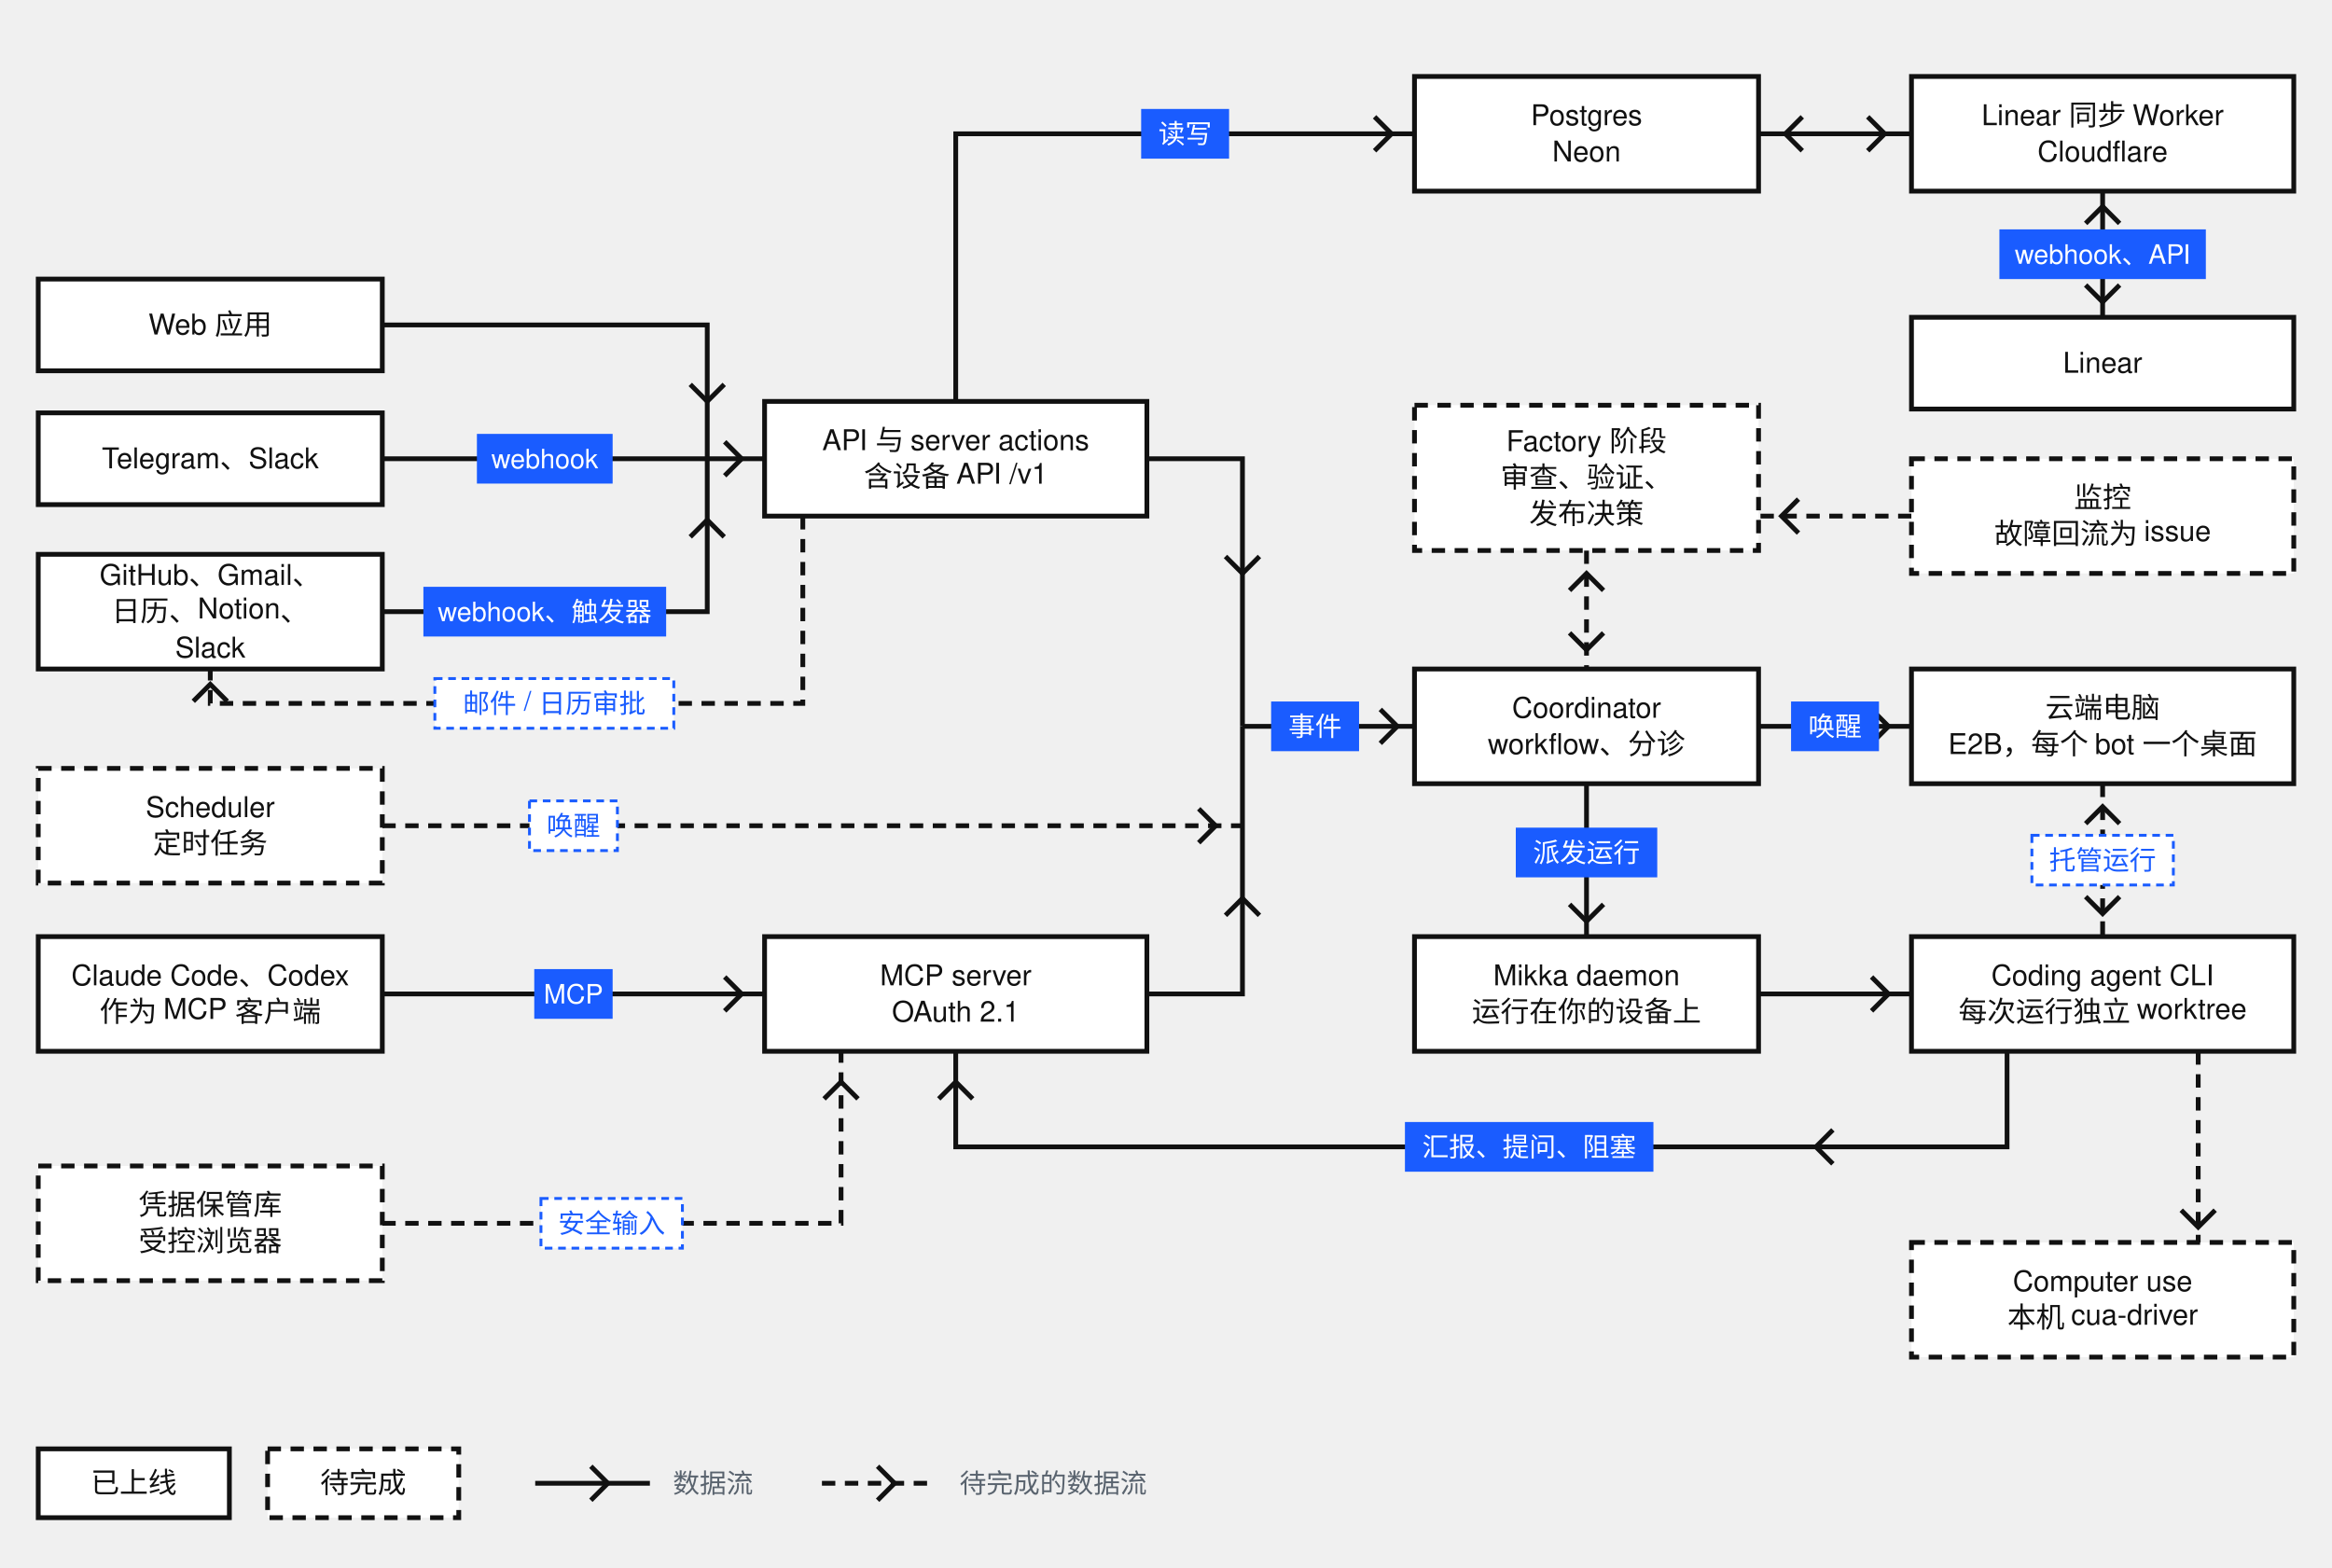
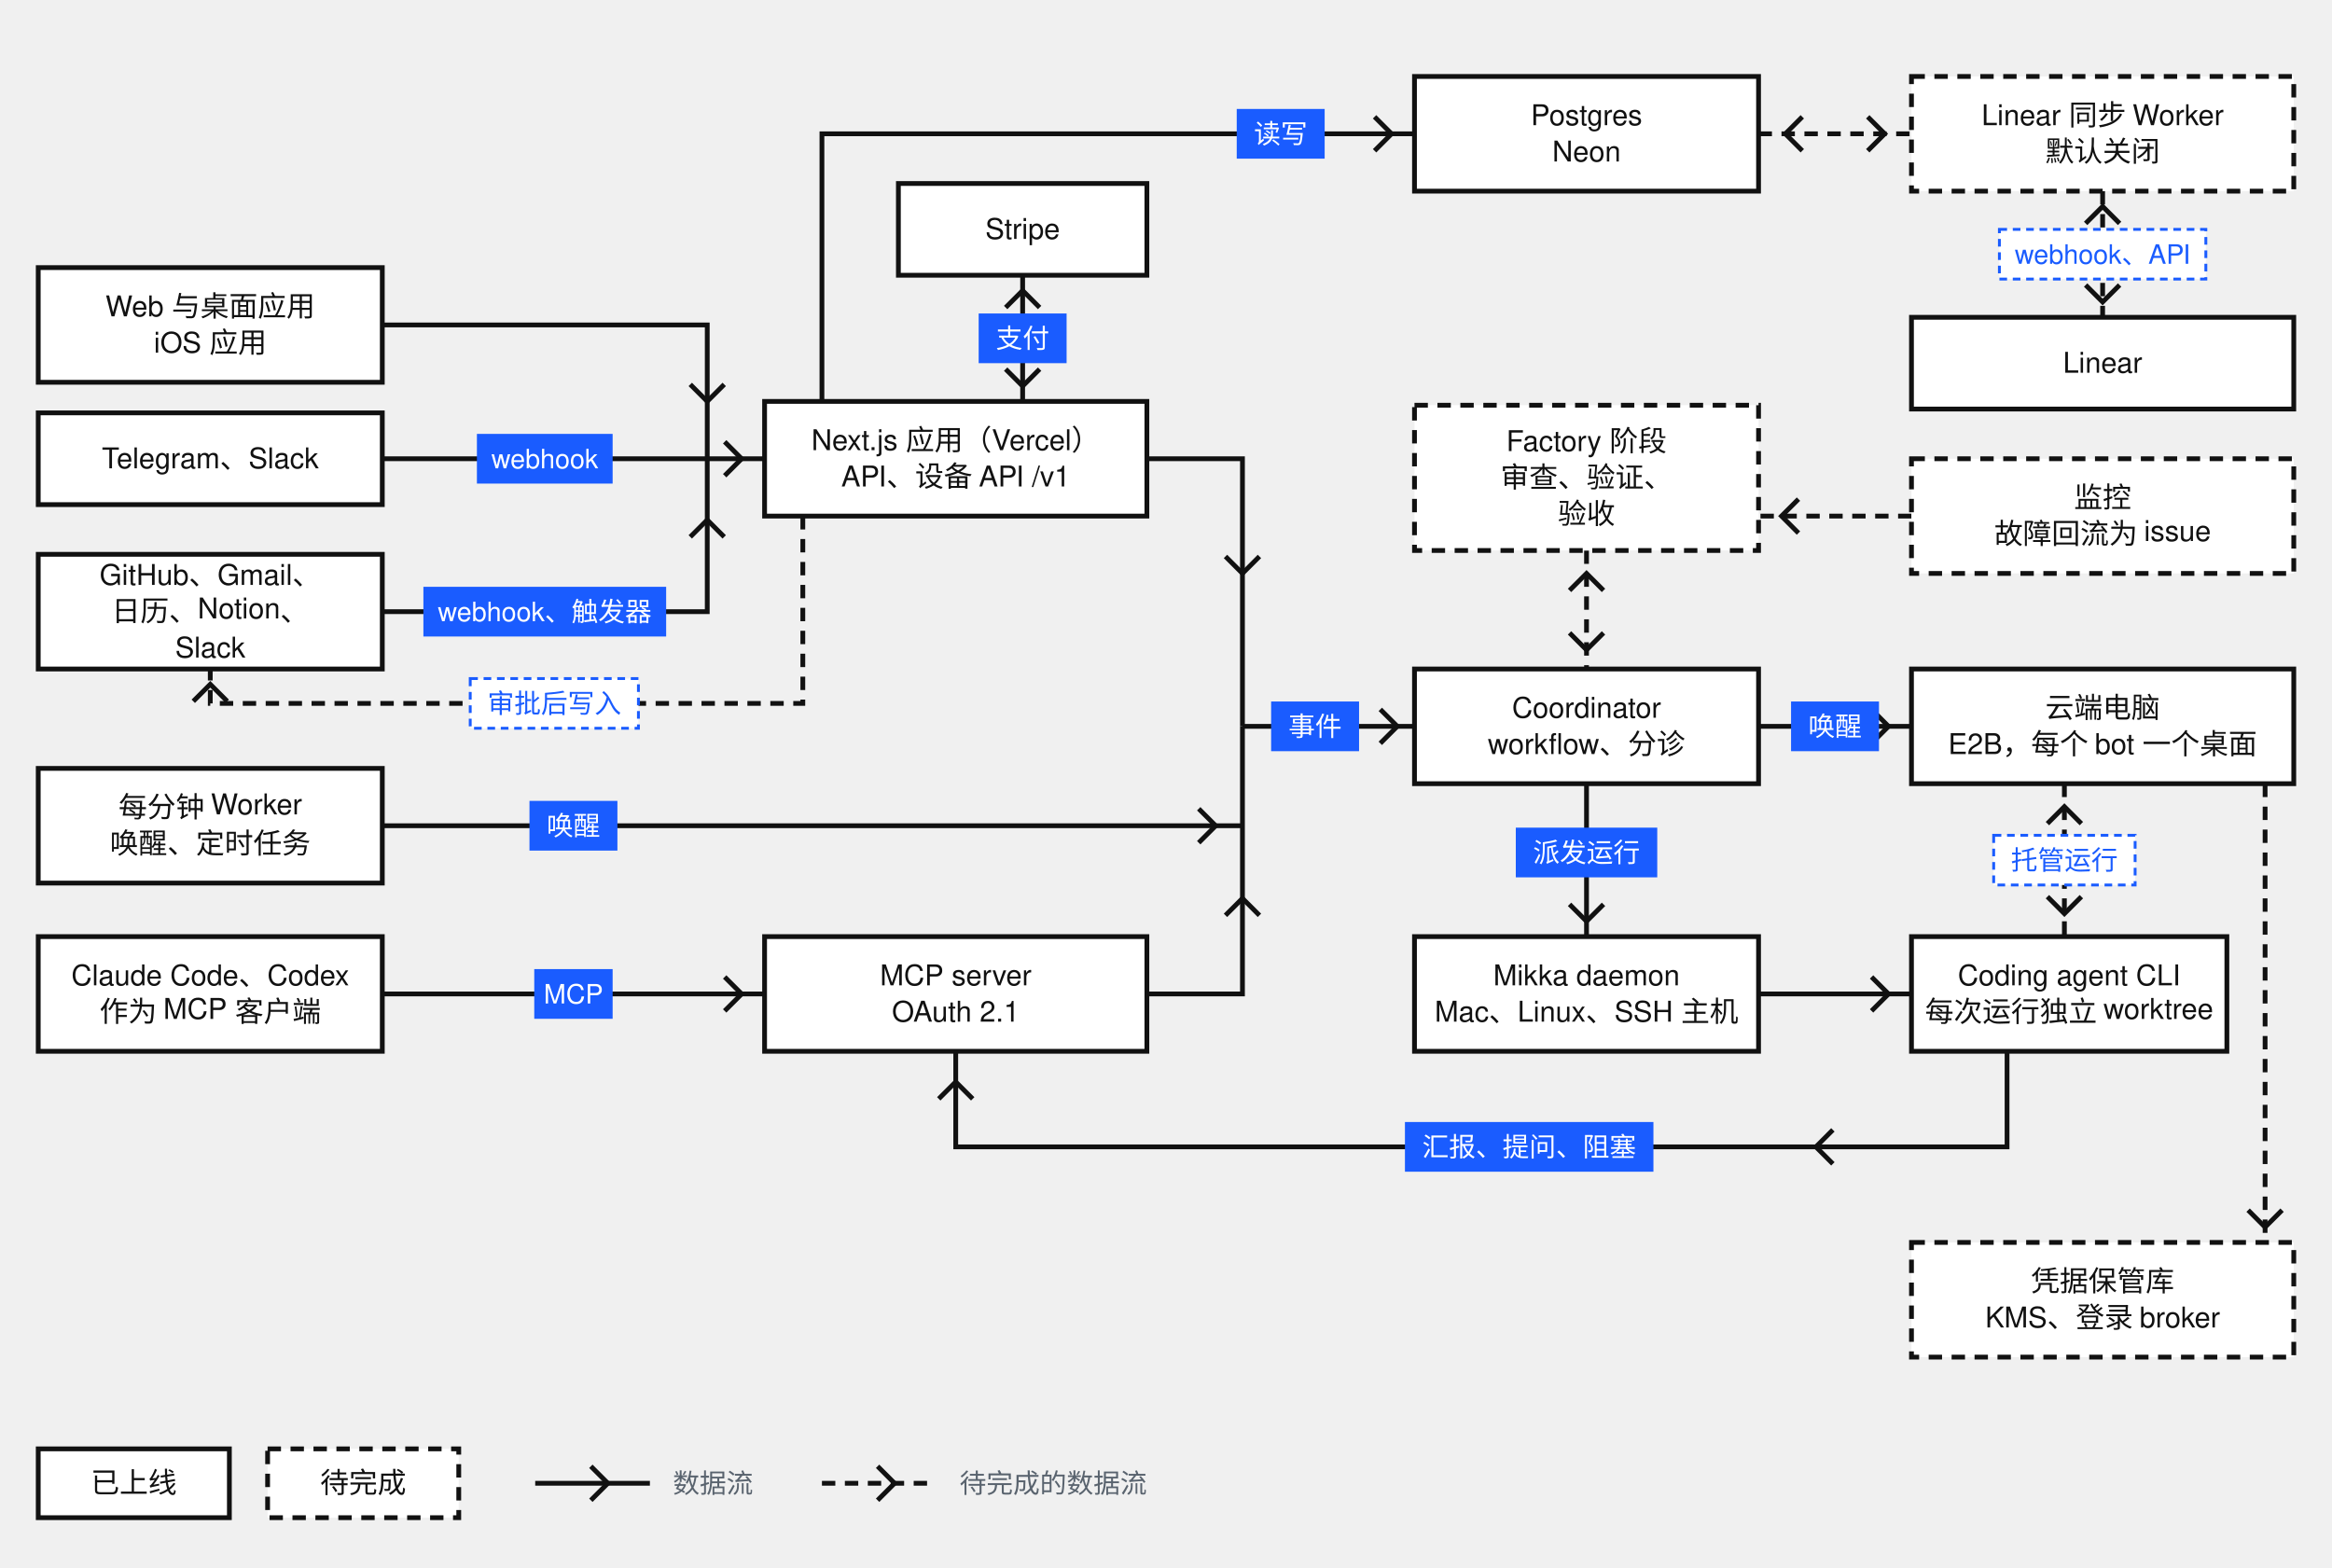
<svg xmlns="http://www.w3.org/2000/svg" width="1220" height="820" viewBox="0 0 1220 820" font-family="-apple-system, BlinkMacSystemFont, &quot;Segoe UI&quot;, Helvetica, Arial, &quot;PingFang SC&quot;, &quot;Noto Sans CJK SC&quot;, &quot;Microsoft YaHei&quot;, sans-serif" role="img" aria-label="Mikka 架构">
  <path d="M200 170 L370 170 L370 240" fill="none" stroke="#111111" stroke-width="2.5" />
  <path d="M362 202 L370 210 L378 202" fill="none" stroke="#111111" stroke-width="2.5" stroke-linecap="square" stroke-linejoin="miter" />
  <path d="M200 320 L370 320 L370 240" fill="none" stroke="#111111" stroke-width="2.5" />
  <path d="M362 280 L370 272 L378 280" fill="none" stroke="#111111" stroke-width="2.5" stroke-linecap="square" stroke-linejoin="miter" />
  <path d="M200 240 L400 240" fill="none" stroke="#111111" stroke-width="2.5" />
  <path d="M380 232 L388 240 L380 248" fill="none" stroke="#111111" stroke-width="2.5" stroke-linecap="square" stroke-linejoin="miter" />
  <rect x="249.5" y="227" width="71" height="26" fill="#1a5cff" />
  <text x="285" y="245" text-anchor="middle" font-size="14" fill="#ffffff">webhook</text>
  <rect x="221.5" y="307" width="127" height="26" fill="#1a5cff" />
  <text x="285" y="325" text-anchor="middle" font-size="14" fill="#ffffff">webhook、触发器</text>
  <path d="M420 270 L420 368 L110 368 L110 350" fill="none" stroke="#111111" stroke-width="2.5" stroke-dasharray="7 5" />
  <path d="M102 366 L110 358 L118 366" fill="none" stroke="#111111" stroke-width="2.5" stroke-linecap="square" stroke-linejoin="miter" />
-   <rect x="227.5" y="355" width="125" height="26" fill="#ffffff" stroke="#1a5cff" stroke-width="1.5" stroke-dasharray="4 3" />
-   <text x="290" y="373" text-anchor="middle" font-size="14" fill="#1a5cff">邮件 / 日历审批</text>
+   <rect x="246" y="355" width="88" height="26" fill="#ffffff" stroke="#1a5cff" stroke-width="1.5" stroke-dasharray="4 3" />
+   <text x="290" y="373" text-anchor="middle" font-size="14" fill="#1a5cff">审批后写入</text>
+   <path d="M535 144 L535 210" fill="none" stroke="#111111" stroke-width="2.5" />
+   <path d="M527 194 L535 202 L543 194" fill="none" stroke="#111111" stroke-width="2.5" stroke-linecap="square" stroke-linejoin="miter" />
+   <path d="M527 160 L535 152 L543 160" fill="none" stroke="#111111" stroke-width="2.5" stroke-linecap="square" stroke-linejoin="miter" />
+   <rect x="512" y="164" width="46" height="26" fill="#1a5cff" />
+   <text x="535" y="182" text-anchor="middle" font-size="14" fill="#ffffff">支付</text>
  <path d="M200 520 L400 520" fill="none" stroke="#111111" stroke-width="2.5" />
  <path d="M380 512 L388 520 L380 528" fill="none" stroke="#111111" stroke-width="2.5" stroke-linecap="square" stroke-linejoin="miter" />
  <rect x="279.5" y="507" width="41" height="26" fill="#1a5cff" />
  <text x="300" y="525" text-anchor="middle" font-size="14" fill="#ffffff">MCP</text>
-   <path d="M200 640 L440 640 L440 550" fill="none" stroke="#111111" stroke-width="2.5" stroke-dasharray="7 5" />
-   <path d="M432 574 L440 566 L448 574" fill="none" stroke="#111111" stroke-width="2.5" stroke-linecap="square" stroke-linejoin="miter" />
-   <rect x="283" y="627" width="74" height="26" fill="#ffffff" stroke="#1a5cff" stroke-width="1.5" stroke-dasharray="4 3" />
-   <text x="320" y="645" text-anchor="middle" font-size="14" fill="#1a5cff">安全输入</text>
-   <path d="M500 210 L500 70 L740 70" fill="none" stroke="#111111" stroke-width="2.5" />
+   <path d="M430 210 L430 70 L740 70" fill="none" stroke="#111111" stroke-width="2.5" />
  <path d="M720 62 L728 70 L720 78" fill="none" stroke="#111111" stroke-width="2.5" stroke-linecap="square" stroke-linejoin="miter" />
-   <rect x="597" y="57" width="46" height="26" fill="#1a5cff" />
-   <text x="620" y="75" text-anchor="middle" font-size="14" fill="#ffffff">读写</text>
-   <path d="M920 70 L1000 70" fill="none" stroke="#111111" stroke-width="2.5" />
+   <rect x="647" y="57" width="46" height="26" fill="#1a5cff" />
+   <text x="670" y="75" text-anchor="middle" font-size="14" fill="#ffffff">读写</text>
+   <path d="M920 70 L1000 70" fill="none" stroke="#111111" stroke-width="2.5" stroke-dasharray="7 5" />
  <path d="M942 62 L934 70 L942 78" fill="none" stroke="#111111" stroke-width="2.5" stroke-linecap="square" stroke-linejoin="miter" />
  <path d="M978 62 L986 70 L978 78" fill="none" stroke="#111111" stroke-width="2.5" stroke-linecap="square" stroke-linejoin="miter" />
-   <path d="M1100 100 L1100 166" fill="none" stroke="#111111" stroke-width="2.5" />
+   <path d="M1100 100 L1100 166" fill="none" stroke="#111111" stroke-width="2.5" stroke-dasharray="7 5" />
  <path d="M1092 150 L1100 158 L1108 150" fill="none" stroke="#111111" stroke-width="2.5" stroke-linecap="square" stroke-linejoin="miter" />
  <path d="M1092 116 L1100 108 L1108 116" fill="none" stroke="#111111" stroke-width="2.5" stroke-linecap="square" stroke-linejoin="miter" />
-   <rect x="1046" y="120" width="108" height="26" fill="#1a5cff" />
-   <text x="1100" y="138" text-anchor="middle" font-size="14" fill="#ffffff">webhook、API</text>
+   <rect x="1046" y="120" width="108" height="26" fill="#ffffff" stroke="#1a5cff" stroke-width="1.5" stroke-dasharray="4 3" />
+   <text x="1100" y="138" text-anchor="middle" font-size="14" fill="#1a5cff">webhook、API</text>
  <path d="M600 240 L650 240 L650 380" fill="none" stroke="#111111" stroke-width="2.5" />
  <path d="M642 292 L650 300 L658 292" fill="none" stroke="#111111" stroke-width="2.5" stroke-linecap="square" stroke-linejoin="miter" />
  <path d="M600 520 L650 520 L650 380" fill="none" stroke="#111111" stroke-width="2.5" />
  <path d="M642 478 L650 470 L658 478" fill="none" stroke="#111111" stroke-width="2.5" stroke-linecap="square" stroke-linejoin="miter" />
  <path d="M650 380 L740 380" fill="none" stroke="#111111" stroke-width="2.5" />
  <path d="M723 372 L731 380 L723 388" fill="none" stroke="#111111" stroke-width="2.5" stroke-linecap="square" stroke-linejoin="miter" />
  <rect x="665" y="367" width="46" height="26" fill="#1a5cff" />
  <text x="688" y="385" text-anchor="middle" font-size="14" fill="#ffffff">事件</text>
-   <path d="M200 432 L650 432" fill="none" stroke="#111111" stroke-width="2.5" stroke-dasharray="7 5" />
+   <path d="M200 432 L650 432" fill="none" stroke="#111111" stroke-width="2.5" />
  <path d="M628 424 L636 432 L628 440" fill="none" stroke="#111111" stroke-width="2.5" stroke-linecap="square" stroke-linejoin="miter" />
-   <rect x="277" y="419" width="46" height="26" fill="#ffffff" stroke="#1a5cff" stroke-width="1.5" stroke-dasharray="4 3" />
-   <text x="300" y="437" text-anchor="middle" font-size="14" fill="#1a5cff">唤醒</text>
+   <rect x="277" y="419" width="46" height="26" fill="#1a5cff" />
+   <text x="300" y="437" text-anchor="middle" font-size="14" fill="#ffffff">唤醒</text>
  <path d="M830 288 L830 350" fill="none" stroke="#111111" stroke-width="2.5" stroke-dasharray="7 5" />
  <path d="M822 308 L830 300 L838 308" fill="none" stroke="#111111" stroke-width="2.5" stroke-linecap="square" stroke-linejoin="miter" />
  <path d="M822 332 L830 340 L838 332" fill="none" stroke="#111111" stroke-width="2.5" stroke-linecap="square" stroke-linejoin="miter" />
  <path d="M1000 270 L920 270" fill="none" stroke="#111111" stroke-width="2.5" stroke-dasharray="7 5" />
  <path d="M940 262 L932 270 L940 278" fill="none" stroke="#111111" stroke-width="2.5" stroke-linecap="square" stroke-linejoin="miter" />
  <path d="M920 380 L1000 380" fill="none" stroke="#111111" stroke-width="2.5" />
  <path d="M980 372 L988 380 L980 388" fill="none" stroke="#111111" stroke-width="2.5" stroke-linecap="square" stroke-linejoin="miter" />
  <rect x="937" y="367" width="46" height="26" fill="#1a5cff" />
  <text x="960" y="385" text-anchor="middle" font-size="14" fill="#ffffff">唤醒</text>
  <path d="M830 410 L830 490" fill="none" stroke="#111111" stroke-width="2.5" />
  <path d="M822 474 L830 482 L838 474" fill="none" stroke="#111111" stroke-width="2.5" stroke-linecap="square" stroke-linejoin="miter" />
  <rect x="793" y="433" width="74" height="26" fill="#1a5cff" />
  <text x="830" y="451" text-anchor="middle" font-size="14" fill="#ffffff">派发运行</text>
  <path d="M920 520 L1000 520" fill="none" stroke="#111111" stroke-width="2.5" />
  <path d="M980 512 L988 520 L980 528" fill="none" stroke="#111111" stroke-width="2.5" stroke-linecap="square" stroke-linejoin="miter" />
-   <path d="M1100 410 L1100 490" fill="none" stroke="#111111" stroke-width="2.5" stroke-dasharray="7 5" />
-   <path d="M1092 430 L1100 422 L1108 430" fill="none" stroke="#111111" stroke-width="2.5" stroke-linecap="square" stroke-linejoin="miter" />
-   <path d="M1092 470 L1100 478 L1108 470" fill="none" stroke="#111111" stroke-width="2.5" stroke-linecap="square" stroke-linejoin="miter" />
-   <rect x="1063" y="437" width="74" height="26" fill="#ffffff" stroke="#1a5cff" stroke-width="1.5" stroke-dasharray="4 3" />
-   <text x="1100" y="455" text-anchor="middle" font-size="14" fill="#1a5cff">托管运行</text>
-   <path d="M1150 550 L1150 650" fill="none" stroke="#111111" stroke-width="2.5" stroke-dasharray="7 5" />
-   <path d="M1142 634 L1150 642 L1158 634" fill="none" stroke="#111111" stroke-width="2.5" stroke-linecap="square" stroke-linejoin="miter" />
+   <path d="M1080 410 L1080 490" fill="none" stroke="#111111" stroke-width="2.5" stroke-dasharray="7 5" />
+   <path d="M1072 430 L1080 422 L1088 430" fill="none" stroke="#111111" stroke-width="2.5" stroke-linecap="square" stroke-linejoin="miter" />
+   <path d="M1072 470 L1080 478 L1088 470" fill="none" stroke="#111111" stroke-width="2.5" stroke-linecap="square" stroke-linejoin="miter" />
+   <rect x="1043" y="437" width="74" height="26" fill="#ffffff" stroke="#1a5cff" stroke-width="1.5" stroke-dasharray="4 3" />
+   <text x="1080" y="455" text-anchor="middle" font-size="14" fill="#1a5cff">托管运行</text>
+   <path d="M1185 410 L1185 650" fill="none" stroke="#111111" stroke-width="2.5" stroke-dasharray="7 5" />
+   <path d="M1177 634 L1185 642 L1193 634" fill="none" stroke="#111111" stroke-width="2.5" stroke-linecap="square" stroke-linejoin="miter" />
  <path d="M1050 550 L1050 600 L500 600 L500 550" fill="none" stroke="#111111" stroke-width="2.5" />
  <path d="M958 592 L950 600 L958 608" fill="none" stroke="#111111" stroke-width="2.5" stroke-linecap="square" stroke-linejoin="miter" />
  <path d="M492 574 L500 566 L508 574" fill="none" stroke="#111111" stroke-width="2.5" stroke-linecap="square" stroke-linejoin="miter" />
  <rect x="735" y="587" width="130" height="26" fill="#1a5cff" />
  <text x="800" y="605" text-anchor="middle" font-size="14" fill="#ffffff">汇报、提问、阻塞</text>
-   <rect x="20" y="146" width="180" height="48" fill="#ffffff" stroke="#111111" stroke-width="2.5" />
-   <text x="110" y="175" text-anchor="middle" font-size="15" fill="#111111">Web 应用</text>
+   <rect x="20" y="140" width="180" height="60" fill="#ffffff" stroke="#111111" stroke-width="2.5" />
+   <text x="110" y="165.5" text-anchor="middle" font-size="15" fill="#111111">Web 与桌面应用</text>
+   <text x="110" y="184.5" text-anchor="middle" font-size="15" fill="#111111">iOS 应用</text>
  <rect x="20" y="216" width="180" height="48" fill="#ffffff" stroke="#111111" stroke-width="2.5" />
  <text x="110" y="245" text-anchor="middle" font-size="15" fill="#111111">Telegram、Slack</text>
  <rect x="20" y="290" width="180" height="60" fill="#ffffff" stroke="#111111" stroke-width="2.5" />
  <text x="110" y="306" text-anchor="middle" font-size="15" fill="#111111">GitHub、Gmail、</text>
  <text x="110" y="325" text-anchor="middle" font-size="15" fill="#111111">日历、Notion、</text>
  <text x="110" y="344" text-anchor="middle" font-size="15" fill="#111111">Slack</text>
-   <rect x="20" y="402" width="180" height="60" fill="#ffffff" stroke="#111111" stroke-width="2.5" stroke-dasharray="7 5" />
-   <text x="110" y="427.5" text-anchor="middle" font-size="15" fill="#111111">Scheduler</text>
-   <text x="110" y="446.5" text-anchor="middle" font-size="15" fill="#111111">定时任务</text>
+   <rect x="20" y="402" width="180" height="60" fill="#ffffff" stroke="#111111" stroke-width="2.5" />
+   <text x="110" y="427.5" text-anchor="middle" font-size="15" fill="#111111">每分钟 Worker</text>
+   <text x="110" y="446.5" text-anchor="middle" font-size="15" fill="#111111">唤醒、定时任务</text>
  <rect x="20" y="490" width="180" height="60" fill="#ffffff" stroke="#111111" stroke-width="2.5" />
  <text x="110" y="515.5" text-anchor="middle" font-size="15" fill="#111111">Claude Code、Codex</text>
  <text x="110" y="534.5" text-anchor="middle" font-size="15" fill="#111111">作为 MCP 客户端</text>
-   <rect x="20" y="610" width="180" height="60" fill="#ffffff" stroke="#111111" stroke-width="2.5" stroke-dasharray="7 5" />
-   <text x="110" y="635.5" text-anchor="middle" font-size="15" fill="#111111">凭据保管库</text>
-   <text x="110" y="654.5" text-anchor="middle" font-size="15" fill="#111111">受控浏览器</text>
+   <rect x="470" y="96" width="130" height="48" fill="#ffffff" stroke="#111111" stroke-width="2.5" />
+   <text x="535" y="125" text-anchor="middle" font-size="15" fill="#111111">Stripe</text>
  <rect x="400" y="210" width="200" height="60" fill="#ffffff" stroke="#111111" stroke-width="2.5" />
-   <text x="500" y="235.5" text-anchor="middle" font-size="15" fill="#111111">API 与 server actions</text>
-   <text x="500" y="254.5" text-anchor="middle" font-size="15" fill="#111111">含设备 API /v1</text>
+   <text x="500" y="235.5" text-anchor="middle" font-size="15" fill="#111111">Next.js 应用（Vercel）</text>
+   <text x="500" y="254.5" text-anchor="middle" font-size="15" fill="#111111">API、设备 API /v1</text>
  <rect x="400" y="490" width="200" height="60" fill="#ffffff" stroke="#111111" stroke-width="2.5" />
  <text x="500" y="515.5" text-anchor="middle" font-size="15" fill="#111111">MCP server</text>
  <text x="500" y="534.5" text-anchor="middle" font-size="15" fill="#111111">OAuth 2.1</text>
  <rect x="740" y="40" width="180" height="60" fill="#ffffff" stroke="#111111" stroke-width="2.5" />
  <text x="830" y="65.5" text-anchor="middle" font-size="15" fill="#111111">Postgres</text>
  <text x="830" y="84.5" text-anchor="middle" font-size="15" fill="#111111">Neon</text>
  <rect x="740" y="212" width="180" height="76" fill="#ffffff" stroke="#111111" stroke-width="2.5" stroke-dasharray="7 5" />
  <text x="830" y="236" text-anchor="middle" font-size="15" fill="#111111">Factory 阶段</text>
  <text x="830" y="255" text-anchor="middle" font-size="15" fill="#111111">审查、验证、</text>
-   <text x="830" y="274" text-anchor="middle" font-size="15" fill="#111111">发布决策</text>
+   <text x="830" y="274" text-anchor="middle" font-size="15" fill="#111111">验收</text>
  <rect x="740" y="350" width="180" height="60" fill="#ffffff" stroke="#111111" stroke-width="2.5" />
  <text x="830" y="375.5" text-anchor="middle" font-size="15" fill="#111111">Coordinator</text>
  <text x="830" y="394.5" text-anchor="middle" font-size="15" fill="#111111">workflow、分诊</text>
  <rect x="740" y="490" width="180" height="60" fill="#ffffff" stroke="#111111" stroke-width="2.5" />
  <text x="830" y="515.5" text-anchor="middle" font-size="15" fill="#111111">Mikka daemon</text>
-   <text x="830" y="534.5" text-anchor="middle" font-size="15" fill="#111111">运行在你的设备上</text>
-   <rect x="1000" y="40" width="200" height="60" fill="#ffffff" stroke="#111111" stroke-width="2.5" />
+   <text x="830" y="534.5" text-anchor="middle" font-size="15" fill="#111111">Mac、Linux、SSH 主机</text>
+   <rect x="1000" y="40" width="200" height="60" fill="#ffffff" stroke="#111111" stroke-width="2.5" stroke-dasharray="7 5" />
  <text x="1100" y="65.5" text-anchor="middle" font-size="15" fill="#111111">Linear 同步 Worker</text>
-   <text x="1100" y="84.5" text-anchor="middle" font-size="15" fill="#111111">Cloudflare</text>
+   <text x="1100" y="84.5" text-anchor="middle" font-size="15" fill="#111111">默认关闭</text>
  <rect x="1000" y="166" width="200" height="48" fill="#ffffff" stroke="#111111" stroke-width="2.5" />
  <text x="1100" y="195" text-anchor="middle" font-size="15" fill="#111111">Linear</text>
  <rect x="1000" y="240" width="200" height="60" fill="#ffffff" stroke="#111111" stroke-width="2.5" stroke-dasharray="7 5" />
  <text x="1100" y="265.5" text-anchor="middle" font-size="15" fill="#111111">监控</text>
  <text x="1100" y="284.5" text-anchor="middle" font-size="15" fill="#111111">故障回流为 issue</text>
  <rect x="1000" y="350" width="200" height="60" fill="#ffffff" stroke="#111111" stroke-width="2.5" />
  <text x="1100" y="375.5" text-anchor="middle" font-size="15" fill="#111111">云端电脑</text>
  <text x="1100" y="394.5" text-anchor="middle" font-size="15" fill="#111111">E2B，每个 bot 一个桌面</text>
-   <rect x="1000" y="490" width="200" height="60" fill="#ffffff" stroke="#111111" stroke-width="2.5" />
-   <text x="1100" y="515.5" text-anchor="middle" font-size="15" fill="#111111">Coding agent CLI</text>
-   <text x="1100" y="534.5" text-anchor="middle" font-size="15" fill="#111111">每次运行独立 worktree</text>
+   <rect x="1000" y="490" width="165" height="60" fill="#ffffff" stroke="#111111" stroke-width="2.5" />
+   <text x="1082.5" y="515.5" text-anchor="middle" font-size="15" fill="#111111">Coding agent CLI</text>
+   <text x="1082.5" y="534.5" text-anchor="middle" font-size="15" fill="#111111">每次运行独立 worktree</text>
  <rect x="1000" y="650" width="200" height="60" fill="#ffffff" stroke="#111111" stroke-width="2.5" stroke-dasharray="7 5" />
-   <text x="1100" y="675.5" text-anchor="middle" font-size="15" fill="#111111">Computer use</text>
-   <text x="1100" y="694.5" text-anchor="middle" font-size="15" fill="#111111">本机 cua-driver</text>
+   <text x="1100" y="675.5" text-anchor="middle" font-size="15" fill="#111111">凭据保管库</text>
+   <text x="1100" y="694.5" text-anchor="middle" font-size="15" fill="#111111">KMS、登录 broker</text>
  <rect x="20" y="758" width="100" height="36" fill="#ffffff" stroke="#111111" stroke-width="2.5" />
  <text x="70" y="781" text-anchor="middle" font-size="15" fill="#111111">已上线</text>
  <rect x="140" y="758" width="100" height="36" fill="#ffffff" stroke="#111111" stroke-width="2.5" stroke-dasharray="7 5" />
  <text x="190" y="781" text-anchor="middle" font-size="15" fill="#111111">待完成</text>
  <path d="M280 776 L340 776" fill="none" stroke="#111111" stroke-width="2.5" />
  <path d="M310 768 L318 776 L310 784" fill="none" stroke="#111111" stroke-width="2.5" stroke-linecap="square" stroke-linejoin="miter" />
  <text x="352" y="781" font-size="14" fill="#59636e">数据流</text>
  <path d="M430 776 L490 776" fill="none" stroke="#111111" stroke-width="2.5" stroke-dasharray="7 5" />
  <path d="M460 768 L468 776 L460 784" fill="none" stroke="#111111" stroke-width="2.5" stroke-linecap="square" stroke-linejoin="miter" />
  <text x="502" y="781" font-size="14" fill="#59636e">待完成的数据流</text>
</svg>
